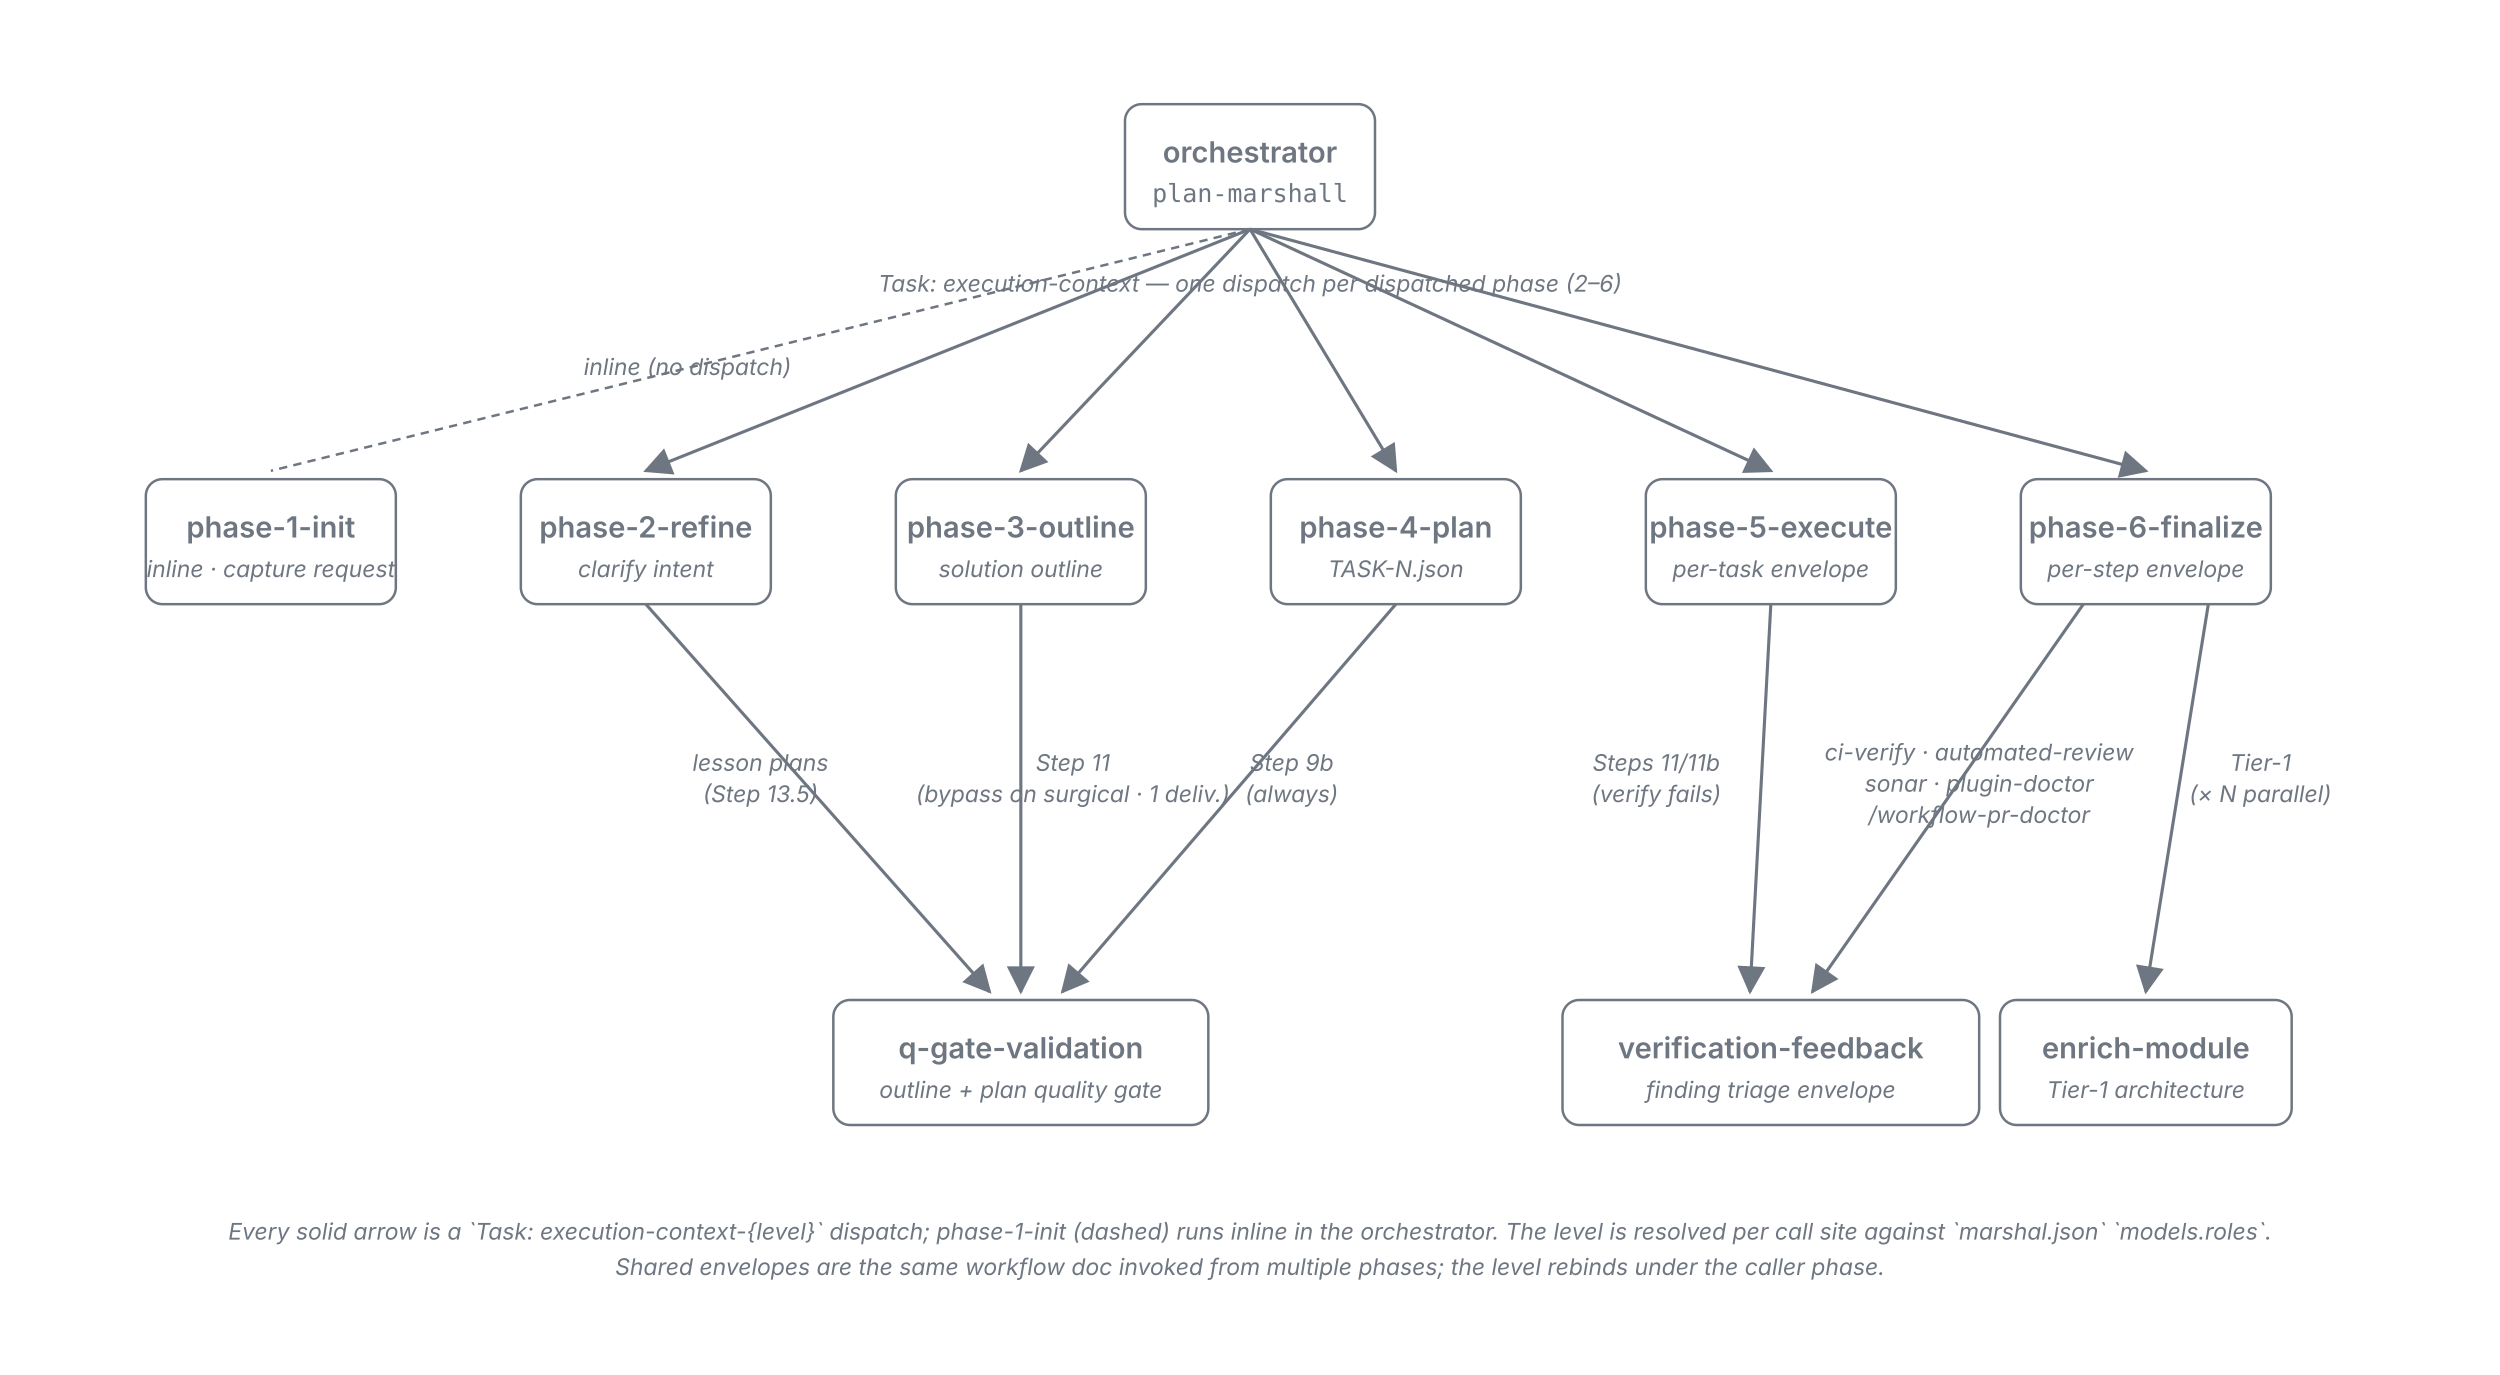
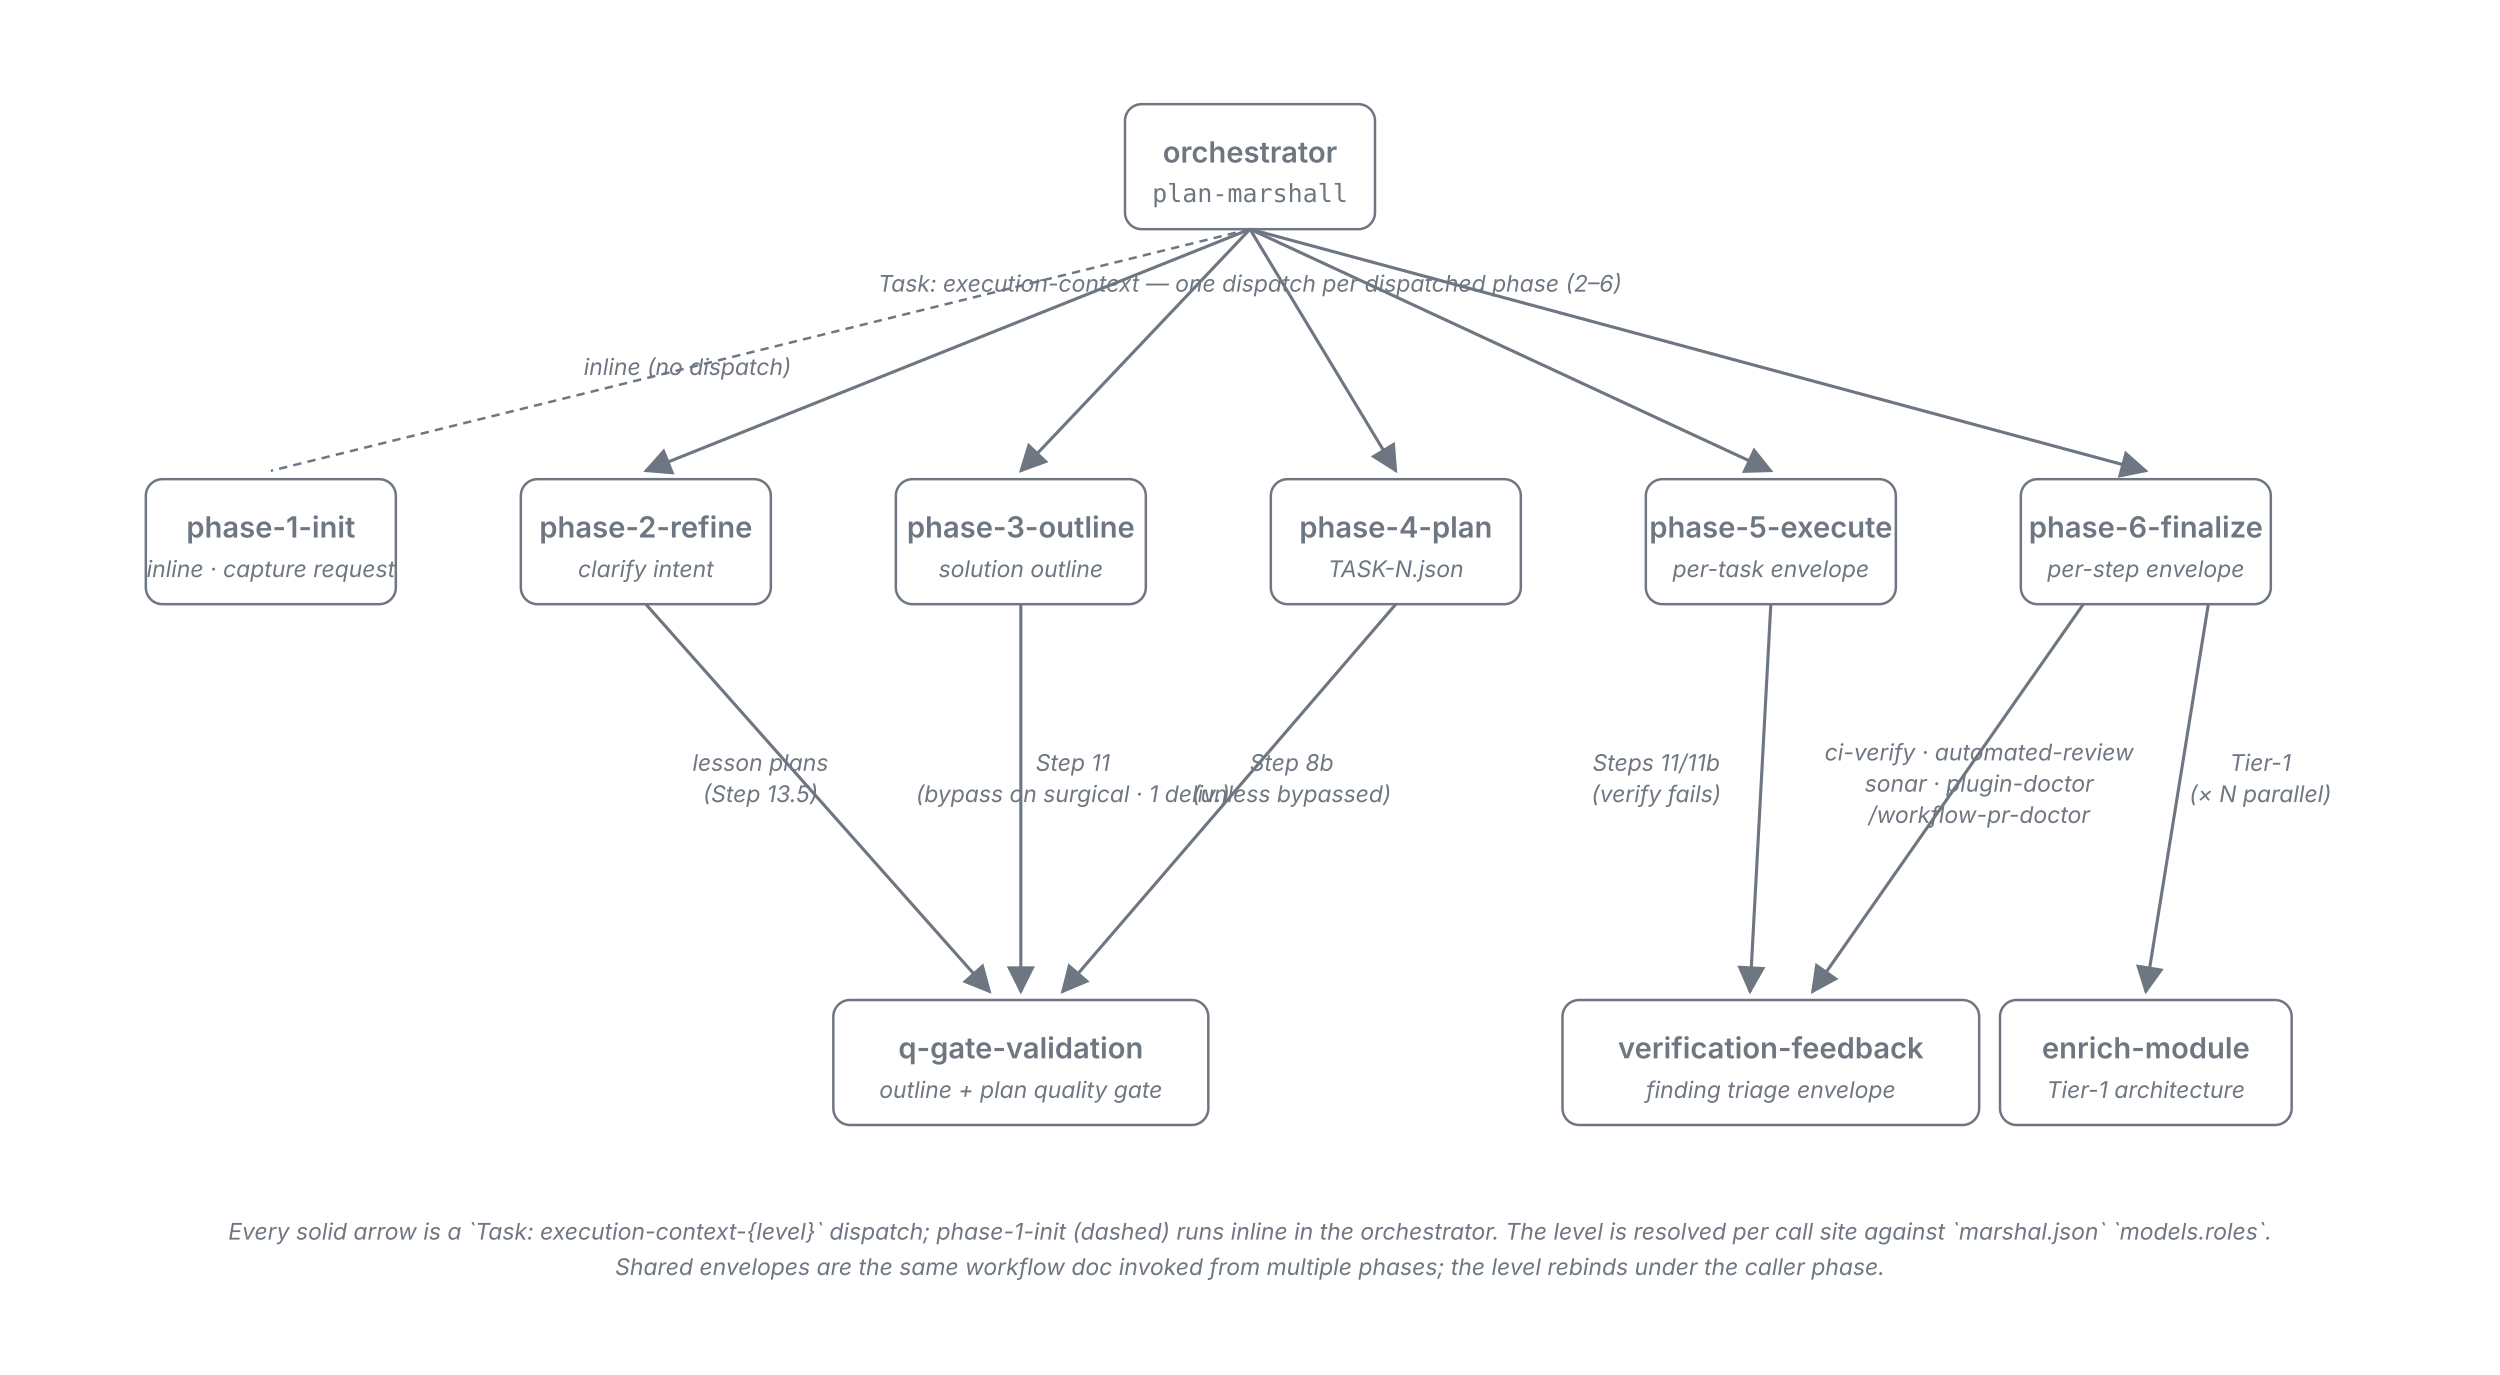
<svg xmlns="http://www.w3.org/2000/svg" viewBox="0 0 1200 660" role="img" aria-labelledby="title desc" font-family="ui-sans-serif, -apple-system, system-ui, 'Segoe UI', sans-serif">
  <defs>
    <marker id="arrow" viewBox="0 0 10 10" refX="9" refY="5" markerWidth="9" markerHeight="9" orient="auto">
      <path d="M0,0 L10,5 L0,10 z" class="arrow-fill" />
    </marker>
    <style>
      .col-header { font-size: 14px; font-weight: 600; fill: #6e7681; text-anchor: middle; }
      .col-sub    { font-size: 11px; fill: #6e7681; text-anchor: middle; font-style: italic; }
      .arrow-lbl  { font-size: 11px; fill: #6e7681; text-anchor: middle; font-style: italic; }
      .mono       { font-family: ui-monospace, 'SF Mono', Menlo, Consolas, monospace; font-size: 12px; fill: #6e7681; text-anchor: middle; }
      .stroke     { stroke: #6e7681; stroke-width: 1.2; fill: none; }
      .arrow      { stroke: #6e7681; stroke-width: 1.5; fill: none; }
      .arrow-fill { fill: #6e7681; }
    </style>
  </defs>
  <rect class="stroke" x="540" y="50" width="120" height="60" rx="8" ry="8" />
  <text x="600" y="78" class="col-header">orchestrator</text>
  <text x="600" y="97" class="mono">plan-marshall</text>
  <text x="600" y="140" class="arrow-lbl">Task: execution-context — one dispatch per dispatched phase (2–6)</text>
  <rect class="stroke" x="70" y="230" width="120" height="60" rx="8" ry="8" />
  <text x="130" y="258" class="col-header">phase-1-init</text>
  <text x="130" y="277" class="col-sub">inline · capture request</text>
  <rect class="stroke" x="250" y="230" width="120" height="60" rx="8" ry="8" />
  <text x="310" y="258" class="col-header">phase-2-refine</text>
  <text x="310" y="277" class="col-sub">clarify intent</text>
  <rect class="stroke" x="430" y="230" width="120" height="60" rx="8" ry="8" />
  <text x="490" y="258" class="col-header">phase-3-outline</text>
  <text x="490" y="277" class="col-sub">solution outline</text>
  <rect class="stroke" x="610" y="230" width="120" height="60" rx="8" ry="8" />
  <text x="670" y="258" class="col-header">phase-4-plan</text>
  <text x="670" y="277" class="col-sub">TASK-N.json</text>
  <rect class="stroke" x="790" y="230" width="120" height="60" rx="8" ry="8" />
  <text x="850" y="258" class="col-header">phase-5-execute</text>
  <text x="850" y="277" class="col-sub">per-task envelope</text>
  <rect class="stroke" x="970" y="230" width="120" height="60" rx="8" ry="8" />
  <text x="1030" y="258" class="col-header">phase-6-finalize</text>
  <text x="1030" y="277" class="col-sub">per-step envelope</text>
  <line class="stroke" stroke-dasharray="4 3" x1="600" y1="110" x2="130" y2="226" />
  <text x="330" y="180" class="arrow-lbl">inline (no dispatch)</text>
  <line class="arrow" x1="600" y1="110" x2="310" y2="226" marker-end="url(#arrow)" />
  <line class="arrow" x1="600" y1="110" x2="490" y2="226" marker-end="url(#arrow)" />
  <line class="arrow" x1="600" y1="110" x2="670" y2="226" marker-end="url(#arrow)" />
  <line class="arrow" x1="600" y1="110" x2="850" y2="226" marker-end="url(#arrow)" />
  <line class="arrow" x1="600" y1="110" x2="1030" y2="226" marker-end="url(#arrow)" />
  <rect class="stroke" x="400" y="480" width="180" height="60" rx="8" ry="8" />
  <text x="490" y="508" class="col-header">q-gate-validation</text>
  <text x="490" y="527" class="col-sub">outline + plan quality gate</text>
  <rect class="stroke" x="750" y="480" width="200" height="60" rx="8" ry="8" />
  <text x="850" y="508" class="col-header">verification-feedback</text>
  <text x="850" y="527" class="col-sub">finding triage envelope</text>
  <rect class="stroke" x="960" y="480" width="140" height="60" rx="8" ry="8" />
  <text x="1030" y="508" class="col-header">enrich-module</text>
  <text x="1030" y="527" class="col-sub">Tier-1 architecture</text>
  <line class="arrow" x1="310" y1="290" x2="475" y2="476" marker-end="url(#arrow)" />
  <text x="365" y="370" class="arrow-lbl">lesson plans</text>
  <text x="365" y="385" class="arrow-lbl">(Step 13.5)</text>
  <line class="arrow" x1="490" y1="290" x2="490" y2="476" marker-end="url(#arrow)" />
  <text x="515" y="370" class="arrow-lbl">Step 11</text>
  <text x="515" y="385" class="arrow-lbl">(bypass on surgical · 1 deliv.)</text>
  <line class="arrow" x1="670" y1="290" x2="510" y2="476" marker-end="url(#arrow)" />
-   <text x="620" y="370" class="arrow-lbl">Step 9b</text>
-   <text x="620" y="385" class="arrow-lbl">(always)</text>
+   <text x="620" y="370" class="arrow-lbl">Step 8b</text>
+   <text x="620" y="385" class="arrow-lbl">(unless bypassed)</text>
  <line class="arrow" x1="850" y1="290" x2="840" y2="476" marker-end="url(#arrow)" />
  <text x="795" y="370" class="arrow-lbl">Steps 11/11b</text>
  <text x="795" y="385" class="arrow-lbl">(verify fails)</text>
  <line class="arrow" x1="1000" y1="290" x2="870" y2="476" marker-end="url(#arrow)" />
  <text x="950" y="365" class="arrow-lbl">ci-verify · automated-review</text>
  <text x="950" y="380" class="arrow-lbl">sonar · plugin-doctor</text>
  <text x="950" y="395" class="arrow-lbl">/workflow-pr-doctor</text>
  <line class="arrow" x1="1060" y1="290" x2="1030" y2="476" marker-end="url(#arrow)" />
  <text x="1085" y="370" class="arrow-lbl">Tier-1</text>
  <text x="1085" y="385" class="arrow-lbl">(× N parallel)</text>
  <text x="600" y="595" class="col-sub">Every solid arrow is a `Task: execution-context-{level}` dispatch; phase-1-init (dashed) runs inline in the orchestrator. The level is resolved per call site against `marshal.json` `models.roles`.</text>
  <text x="600" y="612" class="col-sub">Shared envelopes are the same workflow doc invoked from multiple phases; the level rebinds under the caller phase.</text>
</svg>
